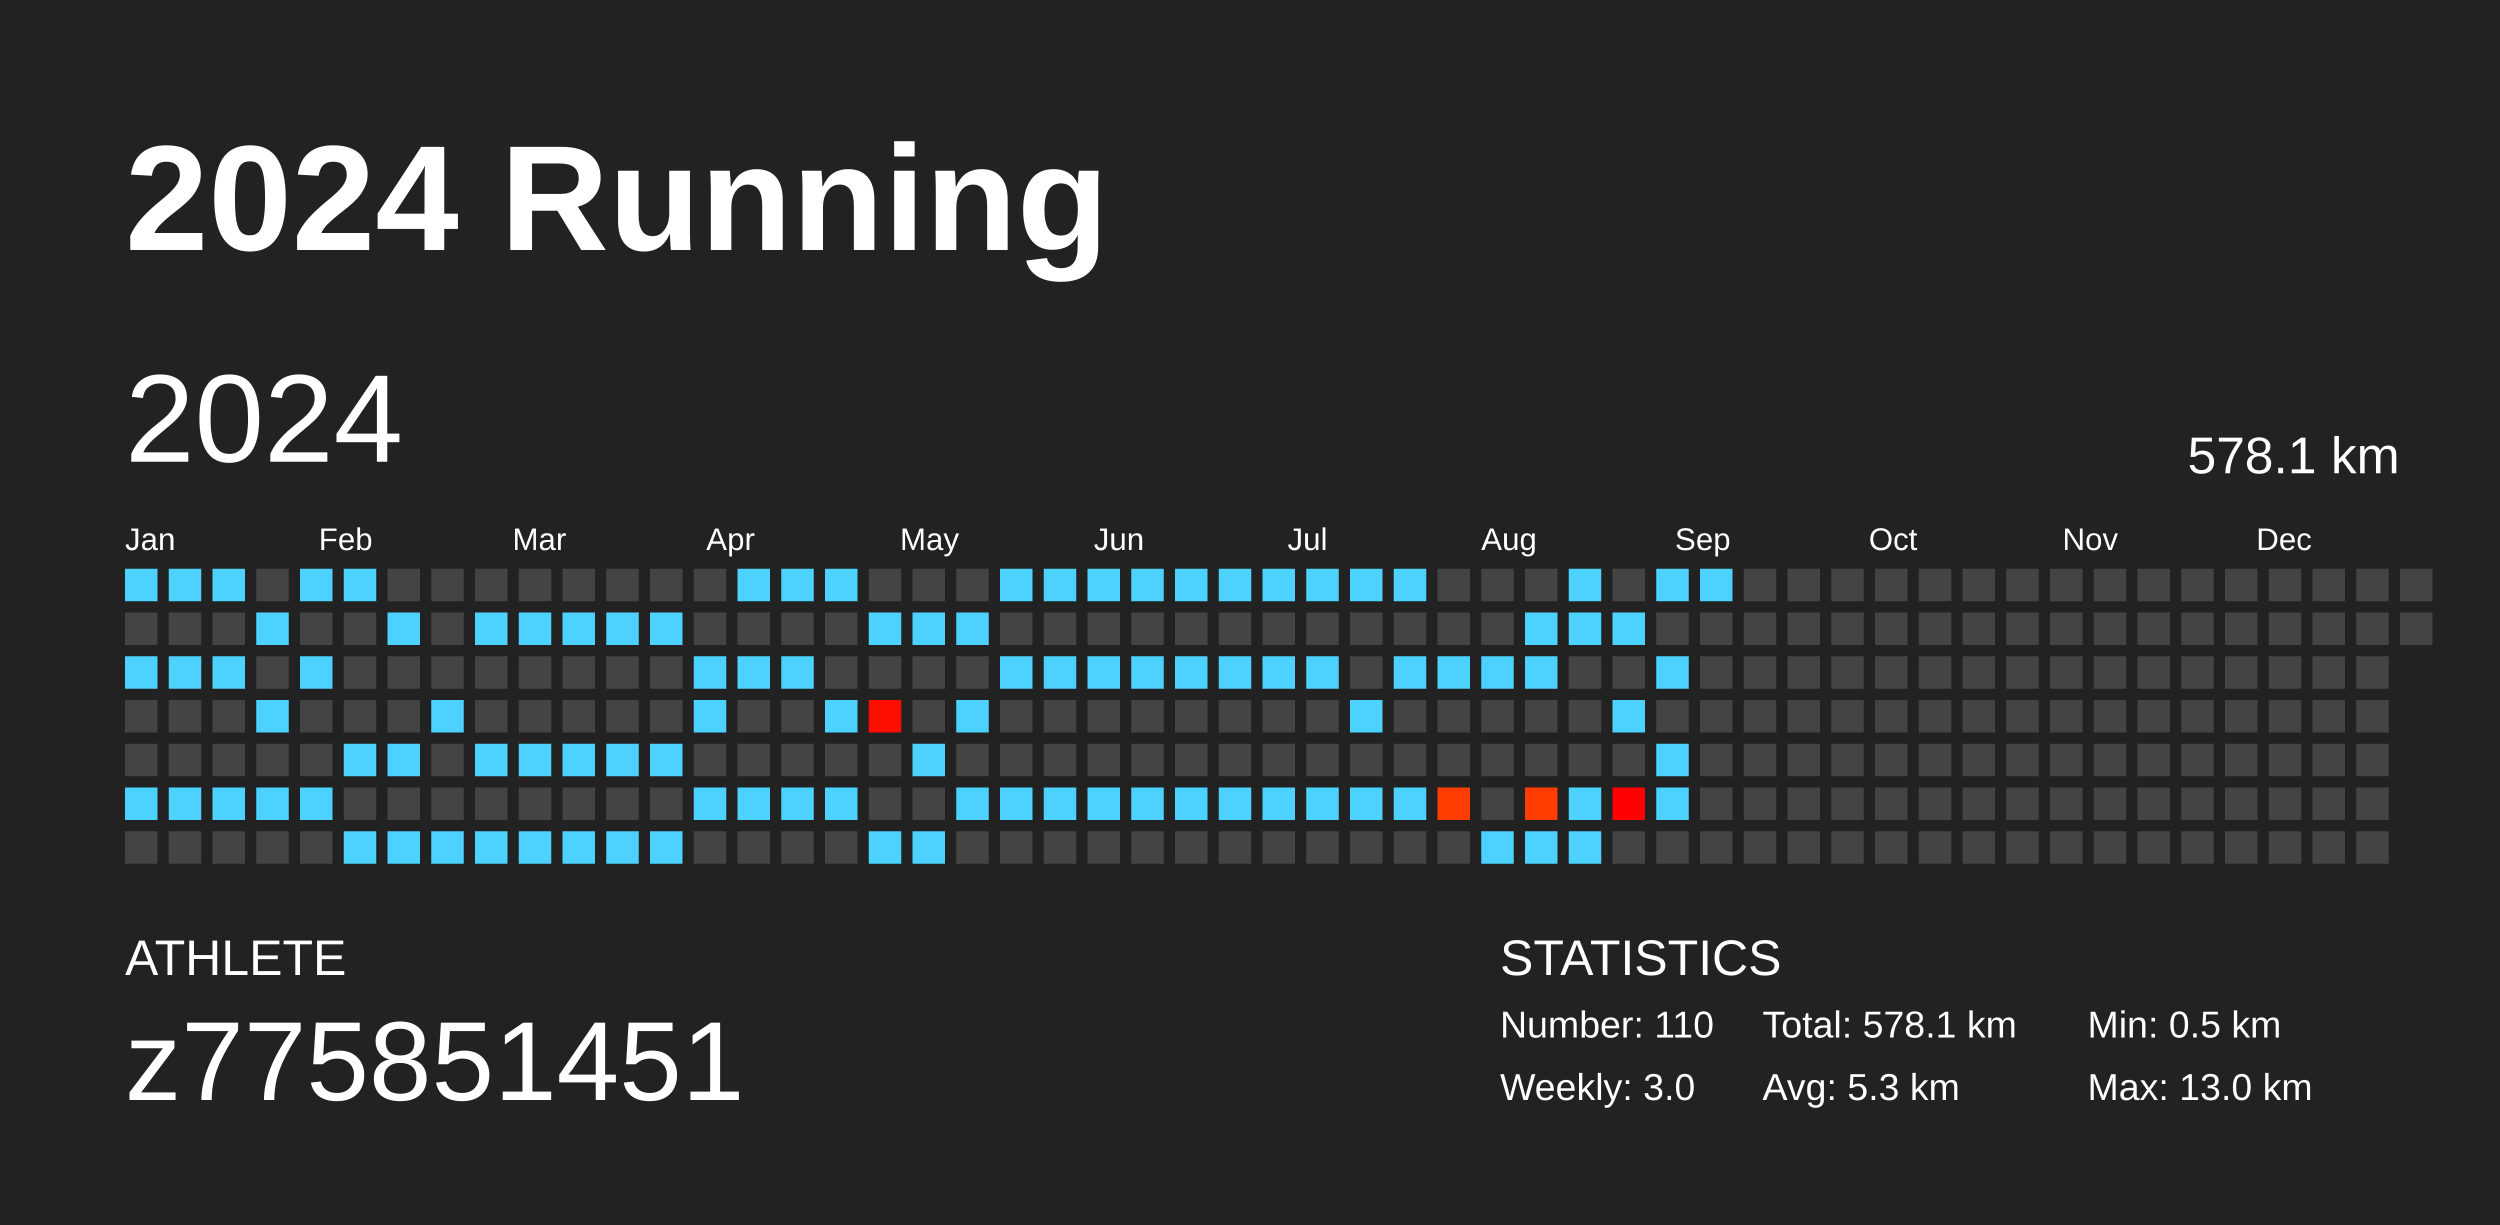
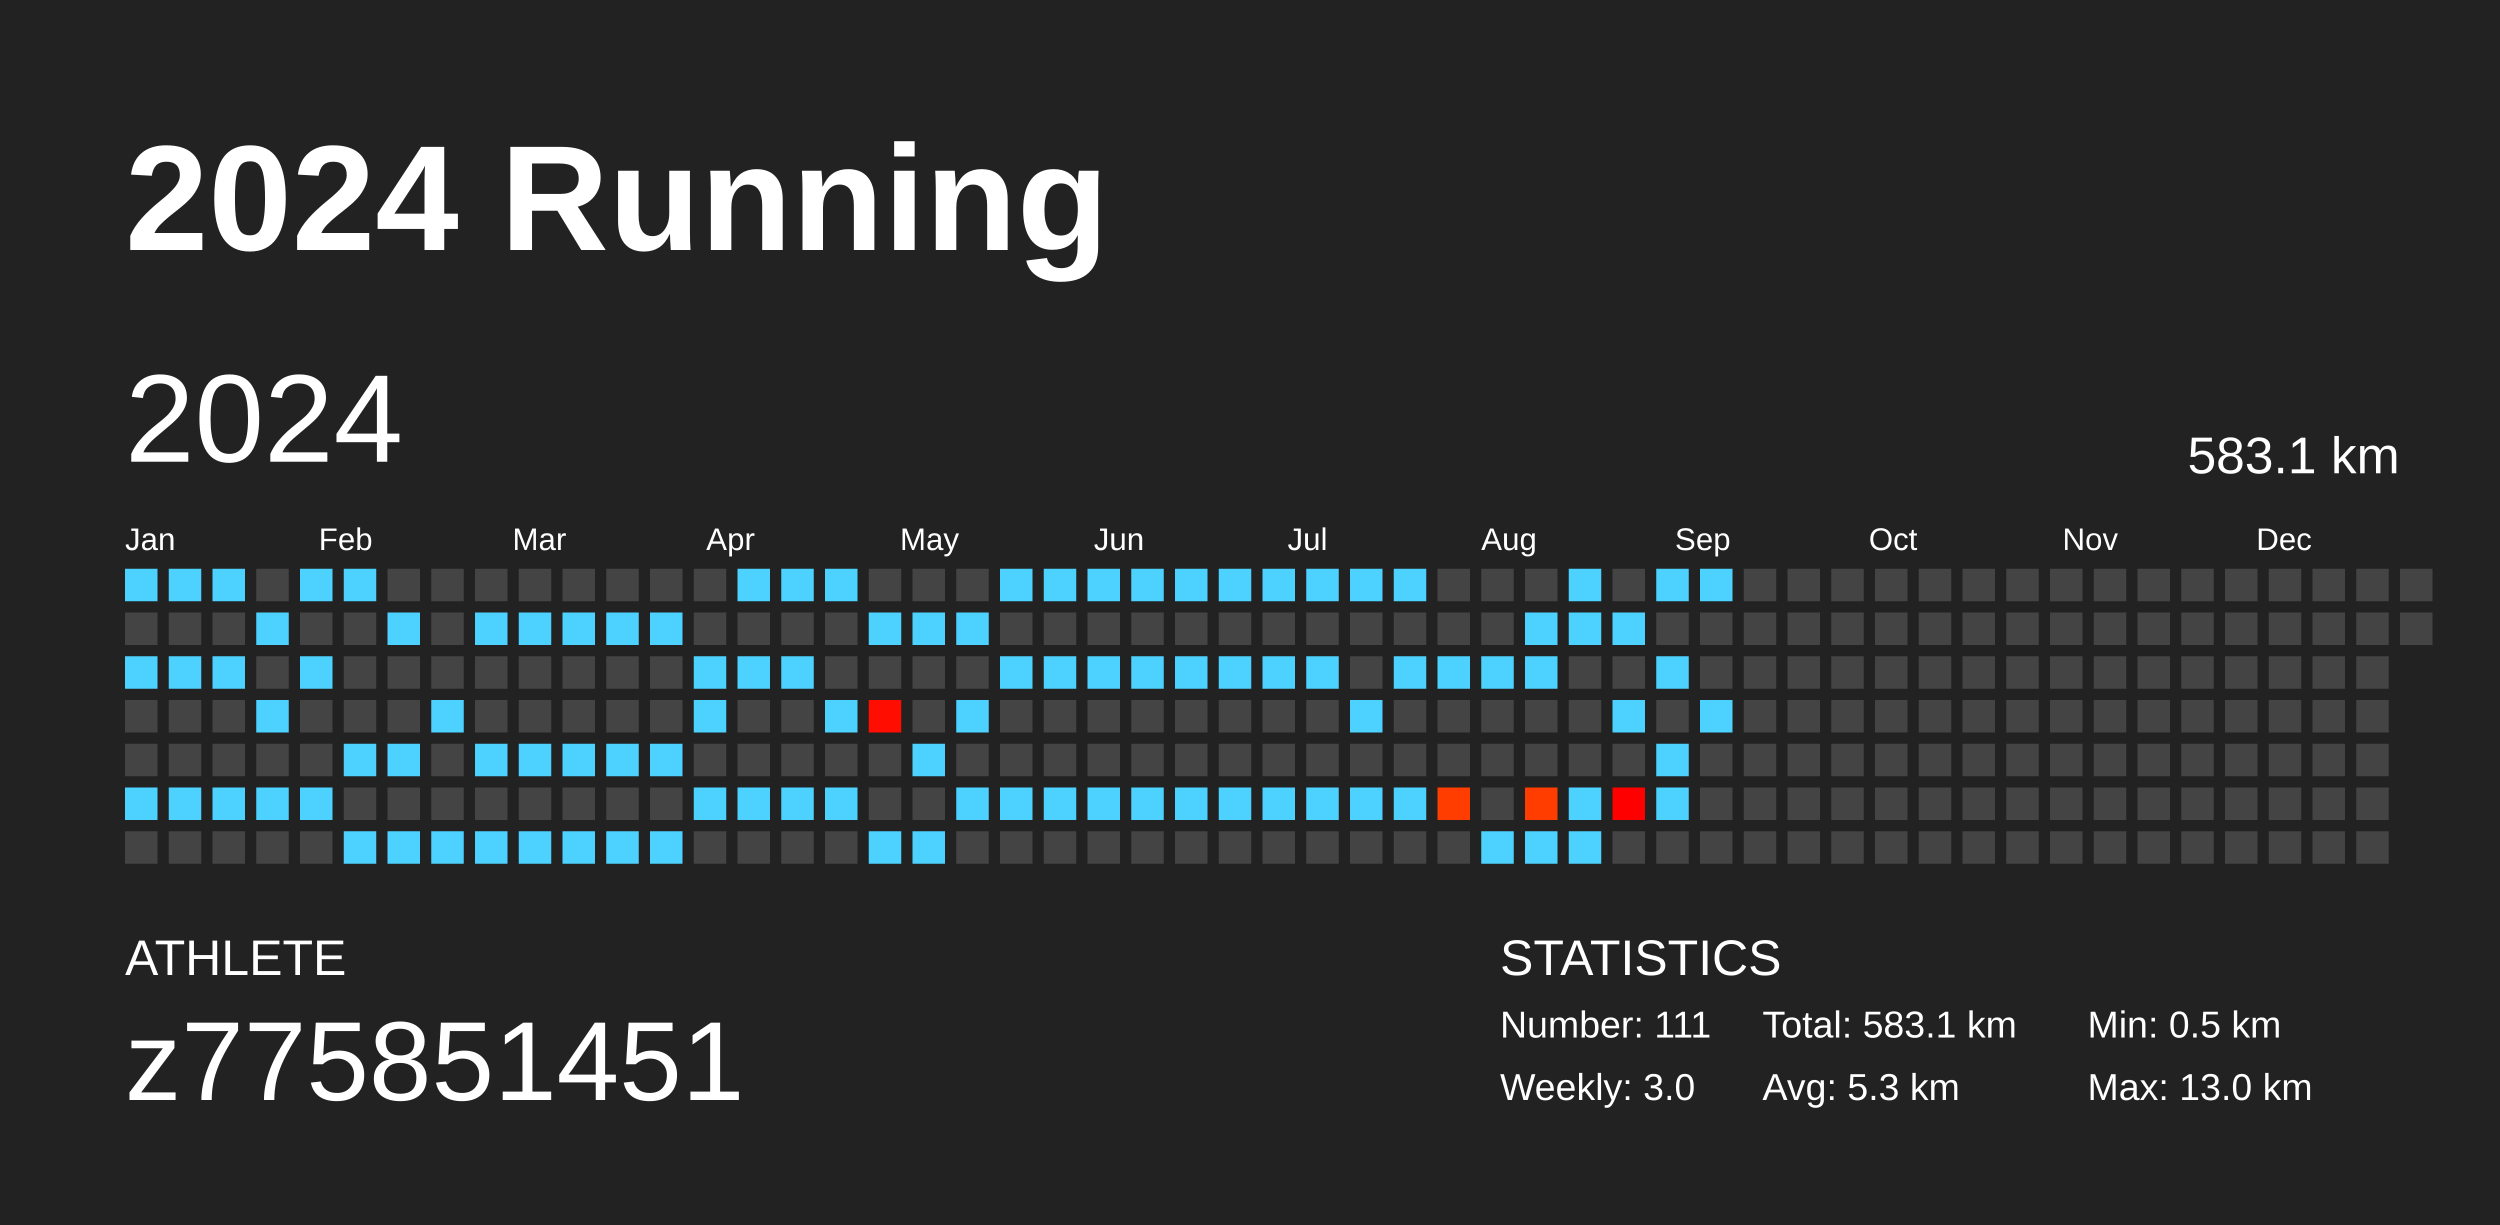
<svg xmlns="http://www.w3.org/2000/svg" baseProfile="full" height="98mm" version="1.1" viewBox="0,0,200,98" width="200mm">
  <defs />
  <rect fill="#222222" height="98" width="200" x="0" y="0" />
  <text fill="#FFFFFF" style="font-size:12px; font-family:Arial; font-weight:bold;" x="10" y="20">2024 Running</text>
  <text fill="#FFFFFF" style="font-size:4px; font-family:Arial" x="10" y="78">ATHLETE</text>
  <text fill="#FFFFFF" style="font-size:9px; font-family:Arial" x="10" y="88">z775851451</text>
  <text fill="#FFFFFF" style="font-size:4px; font-family:Arial" x="120" y="78">STATISTICS</text>
-   <text fill="#FFFFFF" style="font-size:3px; font-family:Arial" x="120" y="83">Number: 110</text>
+   <text fill="#FFFFFF" style="font-size:3px; font-family:Arial" x="120" y="83">Number: 111</text>
  <text fill="#FFFFFF" style="font-size:3px; font-family:Arial" x="120" y="88">Weekly: 3.0</text>
-   <text fill="#FFFFFF" style="font-size:3px; font-family:Arial" x="141" y="83">Total: 578.1 km</text>
+   <text fill="#FFFFFF" style="font-size:3px; font-family:Arial" x="141" y="83">Total: 583.1 km</text>
  <text fill="#FFFFFF" style="font-size:3px; font-family:Arial" x="141" y="88">Avg: 5.3 km</text>
  <text fill="#FFFFFF" style="font-size:3px; font-family:Arial" x="167" y="83">Min: 0.5 km</text>
  <text fill="#FFFFFF" style="font-size:3px; font-family:Arial" x="167" y="88">Max: 13.0 km</text>
  <text dominant-baseline="hanging" fill="#FFFFFF" style="font-size:10.0px; font-family:Arial;" x="10" y="30">2024</text>
-   <text dominant-baseline="hanging" fill="#FFFFFF" style="font-size:4.125px; font-family:Arial;" x="175" y="35">578.1 km</text>
+   <text dominant-baseline="hanging" fill="#FFFFFF" style="font-size:4.125px; font-family:Arial;" x="175" y="35">583.1 km</text>
  <text fill="#FFFFFF" style="font-size:2.5px; font-family:Arial" x="10.0" y="44">Jan</text>
  <text fill="#FFFFFF" style="font-size:2.5px; font-family:Arial" x="25.5" y="44">Feb</text>
  <text fill="#FFFFFF" style="font-size:2.5px; font-family:Arial" x="41.0" y="44">Mar</text>
  <text fill="#FFFFFF" style="font-size:2.5px; font-family:Arial" x="56.5" y="44">Apr</text>
  <text fill="#FFFFFF" style="font-size:2.5px; font-family:Arial" x="72.0" y="44">May</text>
  <text fill="#FFFFFF" style="font-size:2.5px; font-family:Arial" x="87.5" y="44">Jun</text>
  <text fill="#FFFFFF" style="font-size:2.5px; font-family:Arial" x="103.0" y="44">Jul</text>
  <text fill="#FFFFFF" style="font-size:2.5px; font-family:Arial" x="118.5" y="44">Aug</text>
  <text fill="#FFFFFF" style="font-size:2.5px; font-family:Arial" x="134.0" y="44">Sep</text>
  <text fill="#FFFFFF" style="font-size:2.5px; font-family:Arial" x="149.5" y="44">Oct</text>
  <text fill="#FFFFFF" style="font-size:2.5px; font-family:Arial" x="165.0" y="44">Nov</text>
  <text fill="#FFFFFF" style="font-size:2.5px; font-family:Arial" x="180.5" y="44">Dec</text>
  <rect fill="#4dd2ff" height="2.6" width="2.6" x="10.0" y="45.5" />
  <rect fill="#444444" height="2.6" width="2.6" x="10.0" y="49.0" />
  <rect fill="#4dd2ff" height="2.6" width="2.6" x="10.0" y="52.5" />
  <rect fill="#444444" height="2.6" width="2.6" x="10.0" y="56.0" />
  <rect fill="#444444" height="2.6" width="2.6" x="10.0" y="59.5" />
  <rect fill="#4dd2ff" height="2.6" width="2.6" x="10.0" y="63.0" />
  <rect fill="#444444" height="2.6" width="2.6" x="10.0" y="66.5" />
  <rect fill="#4dd2ff" height="2.6" width="2.6" x="13.5" y="45.5" />
  <rect fill="#444444" height="2.6" width="2.6" x="13.5" y="49.0" />
  <rect fill="#4dd2ff" height="2.6" width="2.6" x="13.5" y="52.5" />
  <rect fill="#444444" height="2.6" width="2.6" x="13.5" y="56.0" />
  <rect fill="#444444" height="2.6" width="2.6" x="13.5" y="59.5" />
  <rect fill="#4dd2ff" height="2.6" width="2.6" x="13.5" y="63.0" />
  <rect fill="#444444" height="2.6" width="2.6" x="13.5" y="66.5" />
  <rect fill="#4dd2ff" height="2.6" width="2.6" x="17.0" y="45.5" />
  <rect fill="#444444" height="2.6" width="2.6" x="17.0" y="49.0" />
  <rect fill="#4dd2ff" height="2.6" width="2.6" x="17.0" y="52.5" />
  <rect fill="#444444" height="2.6" width="2.6" x="17.0" y="56.0" />
  <rect fill="#444444" height="2.6" width="2.6" x="17.0" y="59.5" />
  <rect fill="#4dd2ff" height="2.6" width="2.6" x="17.0" y="63.0" />
  <rect fill="#444444" height="2.6" width="2.6" x="17.0" y="66.5" />
  <rect fill="#444444" height="2.6" width="2.6" x="20.5" y="45.5" />
  <rect fill="#4dd2ff" height="2.6" width="2.6" x="20.5" y="49.0" />
  <rect fill="#444444" height="2.6" width="2.6" x="20.5" y="52.5" />
  <rect fill="#4dd2ff" height="2.6" width="2.6" x="20.5" y="56.0" />
  <rect fill="#444444" height="2.6" width="2.6" x="20.5" y="59.5" />
  <rect fill="#4dd2ff" height="2.6" width="2.6" x="20.5" y="63.0" />
  <rect fill="#444444" height="2.6" width="2.6" x="20.5" y="66.5" />
  <rect fill="#4dd2ff" height="2.6" width="2.6" x="24.0" y="45.5" />
  <rect fill="#444444" height="2.6" width="2.6" x="24.0" y="49.0" />
  <rect fill="#4dd2ff" height="2.6" width="2.6" x="24.0" y="52.5" />
  <rect fill="#444444" height="2.6" width="2.6" x="24.0" y="56.0" />
  <rect fill="#444444" height="2.6" width="2.6" x="24.0" y="59.5" />
  <rect fill="#4dd2ff" height="2.6" width="2.6" x="24.0" y="63.0" />
  <rect fill="#444444" height="2.6" width="2.6" x="24.0" y="66.5" />
  <rect fill="#4dd2ff" height="2.6" width="2.6" x="27.5" y="45.5" />
  <rect fill="#444444" height="2.6" width="2.6" x="27.5" y="49.0" />
  <rect fill="#444444" height="2.6" width="2.6" x="27.5" y="52.5" />
  <rect fill="#444444" height="2.6" width="2.6" x="27.5" y="56.0" />
  <rect fill="#4dd2ff" height="2.6" width="2.6" x="27.5" y="59.5" />
  <rect fill="#444444" height="2.6" width="2.6" x="27.5" y="63.0" />
  <rect fill="#4dd2ff" height="2.6" width="2.6" x="27.5" y="66.5" />
  <rect fill="#444444" height="2.6" width="2.6" x="31.0" y="45.5" />
  <rect fill="#4dd2ff" height="2.6" width="2.6" x="31.0" y="49.0" />
  <rect fill="#444444" height="2.6" width="2.6" x="31.0" y="52.5" />
  <rect fill="#444444" height="2.6" width="2.6" x="31.0" y="56.0" />
  <rect fill="#4dd2ff" height="2.6" width="2.6" x="31.0" y="59.5" />
  <rect fill="#444444" height="2.6" width="2.6" x="31.0" y="63.0" />
  <rect fill="#4dd2ff" height="2.6" width="2.6" x="31.0" y="66.5" />
  <rect fill="#444444" height="2.6" width="2.6" x="34.5" y="45.5" />
  <rect fill="#444444" height="2.6" width="2.6" x="34.5" y="49.0" />
  <rect fill="#444444" height="2.6" width="2.6" x="34.5" y="52.5" />
  <rect fill="#4dd2ff" height="2.6" width="2.6" x="34.5" y="56.0" />
  <rect fill="#444444" height="2.6" width="2.6" x="34.5" y="59.5" />
  <rect fill="#444444" height="2.6" width="2.6" x="34.5" y="63.0" />
  <rect fill="#4dd2ff" height="2.6" width="2.6" x="34.5" y="66.5" />
  <rect fill="#444444" height="2.6" width="2.6" x="38.0" y="45.5" />
  <rect fill="#4dd2ff" height="2.6" width="2.6" x="38.0" y="49.0" />
  <rect fill="#444444" height="2.6" width="2.6" x="38.0" y="52.5" />
  <rect fill="#444444" height="2.6" width="2.6" x="38.0" y="56.0" />
  <rect fill="#4dd2ff" height="2.6" width="2.6" x="38.0" y="59.5" />
  <rect fill="#444444" height="2.6" width="2.6" x="38.0" y="63.0" />
  <rect fill="#4dd2ff" height="2.6" width="2.6" x="38.0" y="66.5" />
  <rect fill="#444444" height="2.6" width="2.6" x="41.5" y="45.5" />
  <rect fill="#4dd2ff" height="2.6" width="2.6" x="41.5" y="49.0" />
  <rect fill="#444444" height="2.6" width="2.6" x="41.5" y="52.5" />
  <rect fill="#444444" height="2.6" width="2.6" x="41.5" y="56.0" />
  <rect fill="#4dd2ff" height="2.6" width="2.6" x="41.5" y="59.5" />
  <rect fill="#444444" height="2.6" width="2.6" x="41.5" y="63.0" />
  <rect fill="#4dd2ff" height="2.6" width="2.6" x="41.5" y="66.5" />
  <rect fill="#444444" height="2.6" width="2.6" x="45.0" y="45.5" />
  <rect fill="#4dd2ff" height="2.6" width="2.6" x="45.0" y="49.0" />
  <rect fill="#444444" height="2.6" width="2.6" x="45.0" y="52.5" />
  <rect fill="#444444" height="2.6" width="2.6" x="45.0" y="56.0" />
  <rect fill="#4dd2ff" height="2.6" width="2.6" x="45.0" y="59.5" />
  <rect fill="#444444" height="2.6" width="2.6" x="45.0" y="63.0" />
  <rect fill="#4dd2ff" height="2.6" width="2.6" x="45.0" y="66.5" />
  <rect fill="#444444" height="2.6" width="2.6" x="48.5" y="45.5" />
  <rect fill="#4dd2ff" height="2.6" width="2.6" x="48.5" y="49.0" />
  <rect fill="#444444" height="2.6" width="2.6" x="48.5" y="52.5" />
  <rect fill="#444444" height="2.6" width="2.6" x="48.5" y="56.0" />
  <rect fill="#4dd2ff" height="2.6" width="2.6" x="48.5" y="59.5" />
  <rect fill="#444444" height="2.6" width="2.6" x="48.5" y="63.0" />
  <rect fill="#4dd2ff" height="2.6" width="2.6" x="48.5" y="66.5" />
  <rect fill="#444444" height="2.6" width="2.6" x="52.0" y="45.5" />
  <rect fill="#4dd2ff" height="2.6" width="2.6" x="52.0" y="49.0" />
  <rect fill="#444444" height="2.6" width="2.6" x="52.0" y="52.5" />
  <rect fill="#444444" height="2.6" width="2.6" x="52.0" y="56.0" />
  <rect fill="#4dd2ff" height="2.6" width="2.6" x="52.0" y="59.5" />
  <rect fill="#444444" height="2.6" width="2.6" x="52.0" y="63.0" />
  <rect fill="#4dd2ff" height="2.6" width="2.6" x="52.0" y="66.5" />
  <rect fill="#444444" height="2.6" width="2.6" x="55.5" y="45.5" />
  <rect fill="#444444" height="2.6" width="2.6" x="55.5" y="49.0" />
  <rect fill="#4dd2ff" height="2.6" width="2.6" x="55.5" y="52.5" />
  <rect fill="#4dd2ff" height="2.6" width="2.6" x="55.5" y="56.0" />
  <rect fill="#444444" height="2.6" width="2.6" x="55.5" y="59.5" />
  <rect fill="#4dd2ff" height="2.6" width="2.6" x="55.5" y="63.0" />
  <rect fill="#444444" height="2.6" width="2.6" x="55.5" y="66.5" />
  <rect fill="#4dd2ff" height="2.6" width="2.6" x="59.0" y="45.5" />
  <rect fill="#444444" height="2.6" width="2.6" x="59.0" y="49.0" />
  <rect fill="#4dd2ff" height="2.6" width="2.6" x="59.0" y="52.5" />
  <rect fill="#444444" height="2.6" width="2.6" x="59.0" y="56.0" />
  <rect fill="#444444" height="2.6" width="2.6" x="59.0" y="59.5" />
  <rect fill="#4dd2ff" height="2.6" width="2.6" x="59.0" y="63.0" />
  <rect fill="#444444" height="2.6" width="2.6" x="59.0" y="66.5" />
  <rect fill="#4dd2ff" height="2.6" width="2.6" x="62.5" y="45.5" />
  <rect fill="#444444" height="2.6" width="2.6" x="62.5" y="49.0" />
  <rect fill="#4dd2ff" height="2.6" width="2.6" x="62.5" y="52.5" />
  <rect fill="#444444" height="2.6" width="2.6" x="62.5" y="56.0" />
  <rect fill="#444444" height="2.6" width="2.6" x="62.5" y="59.5" />
  <rect fill="#4dd2ff" height="2.6" width="2.6" x="62.5" y="63.0" />
  <rect fill="#444444" height="2.6" width="2.6" x="62.5" y="66.5" />
  <rect fill="#4dd2ff" height="2.6" width="2.6" x="66.0" y="45.5" />
  <rect fill="#444444" height="2.6" width="2.6" x="66.0" y="49.0" />
  <rect fill="#444444" height="2.6" width="2.6" x="66.0" y="52.5" />
  <rect fill="#4dd2ff" height="2.6" width="2.6" x="66.0" y="56.0" />
  <rect fill="#444444" height="2.6" width="2.6" x="66.0" y="59.5" />
  <rect fill="#4dd2ff" height="2.6" width="2.6" x="66.0" y="63.0" />
  <rect fill="#444444" height="2.6" width="2.6" x="66.0" y="66.5" />
  <rect fill="#444444" height="2.6" width="2.6" x="69.5" y="45.5" />
  <rect fill="#4dd2ff" height="2.6" width="2.6" x="69.5" y="49.0" />
  <rect fill="#444444" height="2.6" width="2.6" x="69.5" y="52.5" />
  <rect fill="#ff0d00" height="2.6" width="2.6" x="69.5" y="56.0" />
  <rect fill="#444444" height="2.6" width="2.6" x="69.5" y="59.5" />
  <rect fill="#444444" height="2.6" width="2.6" x="69.5" y="63.0" />
  <rect fill="#4dd2ff" height="2.6" width="2.6" x="69.5" y="66.5" />
  <rect fill="#444444" height="2.6" width="2.6" x="73.0" y="45.5" />
  <rect fill="#4dd2ff" height="2.6" width="2.6" x="73.0" y="49.0" />
  <rect fill="#444444" height="2.6" width="2.6" x="73.0" y="52.5" />
  <rect fill="#444444" height="2.6" width="2.6" x="73.0" y="56.0" />
  <rect fill="#4dd2ff" height="2.6" width="2.6" x="73.0" y="59.5" />
  <rect fill="#444444" height="2.6" width="2.6" x="73.0" y="63.0" />
  <rect fill="#4dd2ff" height="2.6" width="2.6" x="73.0" y="66.5" />
  <rect fill="#444444" height="2.6" width="2.6" x="76.5" y="45.5" />
  <rect fill="#4dd2ff" height="2.6" width="2.6" x="76.5" y="49.0" />
  <rect fill="#444444" height="2.6" width="2.6" x="76.5" y="52.5" />
  <rect fill="#4dd2ff" height="2.6" width="2.6" x="76.5" y="56.0" />
  <rect fill="#444444" height="2.6" width="2.6" x="76.5" y="59.5" />
  <rect fill="#4dd2ff" height="2.6" width="2.6" x="76.5" y="63.0" />
  <rect fill="#444444" height="2.6" width="2.6" x="76.5" y="66.5" />
  <rect fill="#4dd2ff" height="2.6" width="2.6" x="80.0" y="45.5" />
  <rect fill="#444444" height="2.6" width="2.6" x="80.0" y="49.0" />
  <rect fill="#4dd2ff" height="2.6" width="2.6" x="80.0" y="52.5" />
  <rect fill="#444444" height="2.6" width="2.6" x="80.0" y="56.0" />
  <rect fill="#444444" height="2.6" width="2.6" x="80.0" y="59.5" />
  <rect fill="#4dd2ff" height="2.6" width="2.6" x="80.0" y="63.0" />
  <rect fill="#444444" height="2.6" width="2.6" x="80.0" y="66.5" />
  <rect fill="#4dd2ff" height="2.6" width="2.6" x="83.5" y="45.5" />
  <rect fill="#444444" height="2.6" width="2.6" x="83.5" y="49.0" />
  <rect fill="#4dd2ff" height="2.6" width="2.6" x="83.5" y="52.5" />
  <rect fill="#444444" height="2.6" width="2.6" x="83.5" y="56.0" />
  <rect fill="#444444" height="2.6" width="2.6" x="83.5" y="59.5" />
  <rect fill="#4dd2ff" height="2.6" width="2.6" x="83.5" y="63.0" />
  <rect fill="#444444" height="2.6" width="2.6" x="83.5" y="66.5" />
  <rect fill="#4dd2ff" height="2.6" width="2.6" x="87.0" y="45.5" />
  <rect fill="#444444" height="2.6" width="2.6" x="87.0" y="49.0" />
  <rect fill="#4dd2ff" height="2.6" width="2.6" x="87.0" y="52.5" />
  <rect fill="#444444" height="2.6" width="2.6" x="87.0" y="56.0" />
  <rect fill="#444444" height="2.6" width="2.6" x="87.0" y="59.5" />
  <rect fill="#4dd2ff" height="2.6" width="2.6" x="87.0" y="63.0" />
  <rect fill="#444444" height="2.6" width="2.6" x="87.0" y="66.5" />
  <rect fill="#4dd2ff" height="2.6" width="2.6" x="90.5" y="45.5" />
  <rect fill="#444444" height="2.6" width="2.6" x="90.5" y="49.0" />
  <rect fill="#4dd2ff" height="2.6" width="2.6" x="90.5" y="52.5" />
  <rect fill="#444444" height="2.6" width="2.6" x="90.5" y="56.0" />
  <rect fill="#444444" height="2.6" width="2.6" x="90.5" y="59.5" />
  <rect fill="#4dd2ff" height="2.6" width="2.6" x="90.5" y="63.0" />
  <rect fill="#444444" height="2.6" width="2.6" x="90.5" y="66.5" />
  <rect fill="#4dd2ff" height="2.6" width="2.6" x="94.0" y="45.5" />
  <rect fill="#444444" height="2.6" width="2.6" x="94.0" y="49.0" />
  <rect fill="#4dd2ff" height="2.6" width="2.6" x="94.0" y="52.5" />
  <rect fill="#444444" height="2.6" width="2.6" x="94.0" y="56.0" />
  <rect fill="#444444" height="2.6" width="2.6" x="94.0" y="59.5" />
  <rect fill="#4dd2ff" height="2.6" width="2.6" x="94.0" y="63.0" />
  <rect fill="#444444" height="2.6" width="2.6" x="94.0" y="66.5" />
  <rect fill="#4dd2ff" height="2.6" width="2.6" x="97.5" y="45.5" />
  <rect fill="#444444" height="2.6" width="2.6" x="97.5" y="49.0" />
  <rect fill="#4dd2ff" height="2.6" width="2.6" x="97.5" y="52.5" />
  <rect fill="#444444" height="2.6" width="2.6" x="97.5" y="56.0" />
  <rect fill="#444444" height="2.6" width="2.6" x="97.5" y="59.5" />
  <rect fill="#4dd2ff" height="2.6" width="2.6" x="97.5" y="63.0" />
  <rect fill="#444444" height="2.6" width="2.6" x="97.5" y="66.5" />
  <rect fill="#4dd2ff" height="2.6" width="2.6" x="101.0" y="45.5" />
  <rect fill="#444444" height="2.6" width="2.6" x="101.0" y="49.0" />
  <rect fill="#4dd2ff" height="2.6" width="2.6" x="101.0" y="52.5" />
  <rect fill="#444444" height="2.6" width="2.6" x="101.0" y="56.0" />
  <rect fill="#444444" height="2.6" width="2.6" x="101.0" y="59.5" />
  <rect fill="#4dd2ff" height="2.6" width="2.6" x="101.0" y="63.0" />
  <rect fill="#444444" height="2.6" width="2.6" x="101.0" y="66.5" />
  <rect fill="#4dd2ff" height="2.6" width="2.6" x="104.5" y="45.5" />
  <rect fill="#444444" height="2.6" width="2.6" x="104.5" y="49.0" />
  <rect fill="#4dd2ff" height="2.6" width="2.6" x="104.5" y="52.5" />
  <rect fill="#444444" height="2.6" width="2.6" x="104.5" y="56.0" />
  <rect fill="#444444" height="2.6" width="2.6" x="104.5" y="59.5" />
  <rect fill="#4dd2ff" height="2.6" width="2.6" x="104.5" y="63.0" />
  <rect fill="#444444" height="2.6" width="2.6" x="104.5" y="66.5" />
  <rect fill="#4dd2ff" height="2.6" width="2.6" x="108.0" y="45.5" />
  <rect fill="#444444" height="2.6" width="2.6" x="108.0" y="49.0" />
  <rect fill="#444444" height="2.6" width="2.6" x="108.0" y="52.5" />
  <rect fill="#4dd2ff" height="2.6" width="2.6" x="108.0" y="56.0" />
  <rect fill="#444444" height="2.6" width="2.6" x="108.0" y="59.5" />
  <rect fill="#4dd2ff" height="2.6" width="2.6" x="108.0" y="63.0" />
  <rect fill="#444444" height="2.6" width="2.6" x="108.0" y="66.5" />
  <rect fill="#4dd2ff" height="2.6" width="2.6" x="111.5" y="45.5" />
  <rect fill="#444444" height="2.6" width="2.6" x="111.5" y="49.0" />
  <rect fill="#4dd2ff" height="2.6" width="2.6" x="111.5" y="52.5" />
  <rect fill="#444444" height="2.6" width="2.6" x="111.5" y="56.0" />
  <rect fill="#444444" height="2.6" width="2.6" x="111.5" y="59.5" />
  <rect fill="#4dd2ff" height="2.6" width="2.6" x="111.5" y="63.0" />
  <rect fill="#444444" height="2.6" width="2.6" x="111.5" y="66.5" />
  <rect fill="#444444" height="2.6" width="2.6" x="115.0" y="45.5" />
  <rect fill="#444444" height="2.6" width="2.6" x="115.0" y="49.0" />
  <rect fill="#4dd2ff" height="2.6" width="2.6" x="115.0" y="52.5" />
  <rect fill="#444444" height="2.6" width="2.6" x="115.0" y="56.0" />
  <rect fill="#444444" height="2.6" width="2.6" x="115.0" y="59.5" />
  <rect fill="#ff3d00" height="2.6" width="2.6" x="115.0" y="63.0" />
  <rect fill="#444444" height="2.6" width="2.6" x="115.0" y="66.5" />
  <rect fill="#444444" height="2.6" width="2.6" x="118.5" y="45.5" />
  <rect fill="#444444" height="2.6" width="2.6" x="118.5" y="49.0" />
  <rect fill="#4dd2ff" height="2.6" width="2.6" x="118.5" y="52.5" />
  <rect fill="#444444" height="2.6" width="2.6" x="118.5" y="56.0" />
  <rect fill="#444444" height="2.6" width="2.6" x="118.5" y="59.5" />
  <rect fill="#444444" height="2.6" width="2.6" x="118.5" y="63.0" />
  <rect fill="#4dd2ff" height="2.6" width="2.6" x="118.5" y="66.5" />
  <rect fill="#444444" height="2.6" width="2.6" x="122.0" y="45.5" />
  <rect fill="#4dd2ff" height="2.6" width="2.6" x="122.0" y="49.0" />
  <rect fill="#4dd2ff" height="2.6" width="2.6" x="122.0" y="52.5" />
  <rect fill="#444444" height="2.6" width="2.6" x="122.0" y="56.0" />
  <rect fill="#444444" height="2.6" width="2.6" x="122.0" y="59.5" />
  <rect fill="#ff3d00" height="2.6" width="2.6" x="122.0" y="63.0" />
  <rect fill="#4dd2ff" height="2.6" width="2.6" x="122.0" y="66.5" />
  <rect fill="#4dd2ff" height="2.6" width="2.6" x="125.5" y="45.5" />
  <rect fill="#4dd2ff" height="2.6" width="2.6" x="125.5" y="49.0" />
  <rect fill="#444444" height="2.6" width="2.6" x="125.5" y="52.5" />
  <rect fill="#444444" height="2.6" width="2.6" x="125.5" y="56.0" />
  <rect fill="#444444" height="2.6" width="2.6" x="125.5" y="59.5" />
  <rect fill="#4dd2ff" height="2.6" width="2.6" x="125.5" y="63.0" />
  <rect fill="#4dd2ff" height="2.6" width="2.6" x="125.5" y="66.5" />
  <rect fill="#444444" height="2.6" width="2.6" x="129.0" y="45.5" />
  <rect fill="#4dd2ff" height="2.6" width="2.6" x="129.0" y="49.0" />
  <rect fill="#444444" height="2.6" width="2.6" x="129.0" y="52.5" />
  <rect fill="#4dd2ff" height="2.6" width="2.6" x="129.0" y="56.0" />
  <rect fill="#444444" height="2.6" width="2.6" x="129.0" y="59.5" />
  <rect fill="#ff0000" height="2.6" width="2.6" x="129.0" y="63.0" />
  <rect fill="#444444" height="2.6" width="2.6" x="129.0" y="66.5" />
  <rect fill="#4dd2ff" height="2.6" width="2.6" x="132.5" y="45.5" />
  <rect fill="#444444" height="2.6" width="2.6" x="132.5" y="49.0" />
  <rect fill="#4dd2ff" height="2.6" width="2.6" x="132.5" y="52.5" />
  <rect fill="#444444" height="2.6" width="2.6" x="132.5" y="56.0" />
  <rect fill="#4dd2ff" height="2.6" width="2.6" x="132.5" y="59.5" />
  <rect fill="#4dd2ff" height="2.6" width="2.6" x="132.5" y="63.0" />
  <rect fill="#444444" height="2.6" width="2.6" x="132.5" y="66.5" />
  <rect fill="#4dd2ff" height="2.6" width="2.6" x="136.0" y="45.5" />
  <rect fill="#444444" height="2.6" width="2.6" x="136.0" y="49.0" />
  <rect fill="#444444" height="2.6" width="2.6" x="136.0" y="52.5" />
-   <rect fill="#444444" height="2.6" width="2.6" x="136.0" y="56.0" />
+   <rect fill="#4dd2ff" height="2.6" width="2.6" x="136.0" y="56.0" />
  <rect fill="#444444" height="2.6" width="2.6" x="136.0" y="59.5" />
  <rect fill="#444444" height="2.6" width="2.6" x="136.0" y="63.0" />
  <rect fill="#444444" height="2.6" width="2.6" x="136.0" y="66.5" />
  <rect fill="#444444" height="2.6" width="2.6" x="139.5" y="45.5" />
  <rect fill="#444444" height="2.6" width="2.6" x="139.5" y="49.0" />
  <rect fill="#444444" height="2.6" width="2.6" x="139.5" y="52.5" />
  <rect fill="#444444" height="2.6" width="2.6" x="139.5" y="56.0" />
  <rect fill="#444444" height="2.6" width="2.6" x="139.5" y="59.5" />
  <rect fill="#444444" height="2.6" width="2.6" x="139.5" y="63.0" />
  <rect fill="#444444" height="2.6" width="2.6" x="139.5" y="66.5" />
  <rect fill="#444444" height="2.6" width="2.6" x="143.0" y="45.5" />
  <rect fill="#444444" height="2.6" width="2.6" x="143.0" y="49.0" />
  <rect fill="#444444" height="2.6" width="2.6" x="143.0" y="52.5" />
  <rect fill="#444444" height="2.6" width="2.6" x="143.0" y="56.0" />
  <rect fill="#444444" height="2.6" width="2.6" x="143.0" y="59.5" />
  <rect fill="#444444" height="2.6" width="2.6" x="143.0" y="63.0" />
  <rect fill="#444444" height="2.6" width="2.6" x="143.0" y="66.5" />
  <rect fill="#444444" height="2.6" width="2.6" x="146.5" y="45.5" />
  <rect fill="#444444" height="2.6" width="2.6" x="146.5" y="49.0" />
  <rect fill="#444444" height="2.6" width="2.6" x="146.5" y="52.5" />
  <rect fill="#444444" height="2.6" width="2.6" x="146.5" y="56.0" />
  <rect fill="#444444" height="2.6" width="2.6" x="146.5" y="59.5" />
  <rect fill="#444444" height="2.6" width="2.6" x="146.5" y="63.0" />
  <rect fill="#444444" height="2.6" width="2.6" x="146.5" y="66.5" />
  <rect fill="#444444" height="2.6" width="2.6" x="150.0" y="45.5" />
  <rect fill="#444444" height="2.6" width="2.6" x="150.0" y="49.0" />
  <rect fill="#444444" height="2.6" width="2.6" x="150.0" y="52.5" />
  <rect fill="#444444" height="2.6" width="2.6" x="150.0" y="56.0" />
  <rect fill="#444444" height="2.6" width="2.6" x="150.0" y="59.5" />
  <rect fill="#444444" height="2.6" width="2.6" x="150.0" y="63.0" />
  <rect fill="#444444" height="2.6" width="2.6" x="150.0" y="66.5" />
  <rect fill="#444444" height="2.6" width="2.6" x="153.5" y="45.5" />
  <rect fill="#444444" height="2.6" width="2.6" x="153.5" y="49.0" />
  <rect fill="#444444" height="2.6" width="2.6" x="153.5" y="52.5" />
  <rect fill="#444444" height="2.6" width="2.6" x="153.5" y="56.0" />
  <rect fill="#444444" height="2.6" width="2.6" x="153.5" y="59.5" />
  <rect fill="#444444" height="2.6" width="2.6" x="153.5" y="63.0" />
  <rect fill="#444444" height="2.6" width="2.6" x="153.5" y="66.5" />
  <rect fill="#444444" height="2.6" width="2.6" x="157.0" y="45.5" />
  <rect fill="#444444" height="2.6" width="2.6" x="157.0" y="49.0" />
  <rect fill="#444444" height="2.6" width="2.6" x="157.0" y="52.5" />
  <rect fill="#444444" height="2.6" width="2.6" x="157.0" y="56.0" />
  <rect fill="#444444" height="2.6" width="2.6" x="157.0" y="59.5" />
  <rect fill="#444444" height="2.6" width="2.6" x="157.0" y="63.0" />
  <rect fill="#444444" height="2.6" width="2.6" x="157.0" y="66.5" />
  <rect fill="#444444" height="2.6" width="2.6" x="160.5" y="45.5" />
  <rect fill="#444444" height="2.6" width="2.6" x="160.5" y="49.0" />
  <rect fill="#444444" height="2.6" width="2.6" x="160.5" y="52.5" />
  <rect fill="#444444" height="2.6" width="2.6" x="160.5" y="56.0" />
  <rect fill="#444444" height="2.6" width="2.6" x="160.5" y="59.5" />
  <rect fill="#444444" height="2.6" width="2.6" x="160.5" y="63.0" />
  <rect fill="#444444" height="2.6" width="2.6" x="160.5" y="66.5" />
  <rect fill="#444444" height="2.6" width="2.6" x="164.0" y="45.5" />
  <rect fill="#444444" height="2.6" width="2.6" x="164.0" y="49.0" />
  <rect fill="#444444" height="2.6" width="2.6" x="164.0" y="52.5" />
  <rect fill="#444444" height="2.6" width="2.6" x="164.0" y="56.0" />
  <rect fill="#444444" height="2.6" width="2.6" x="164.0" y="59.5" />
  <rect fill="#444444" height="2.6" width="2.6" x="164.0" y="63.0" />
  <rect fill="#444444" height="2.6" width="2.6" x="164.0" y="66.5" />
  <rect fill="#444444" height="2.6" width="2.6" x="167.5" y="45.5" />
  <rect fill="#444444" height="2.6" width="2.6" x="167.5" y="49.0" />
  <rect fill="#444444" height="2.6" width="2.6" x="167.5" y="52.5" />
  <rect fill="#444444" height="2.6" width="2.6" x="167.5" y="56.0" />
  <rect fill="#444444" height="2.6" width="2.6" x="167.5" y="59.5" />
  <rect fill="#444444" height="2.6" width="2.6" x="167.5" y="63.0" />
  <rect fill="#444444" height="2.6" width="2.6" x="167.5" y="66.5" />
  <rect fill="#444444" height="2.6" width="2.6" x="171.0" y="45.5" />
  <rect fill="#444444" height="2.6" width="2.6" x="171.0" y="49.0" />
  <rect fill="#444444" height="2.6" width="2.6" x="171.0" y="52.5" />
  <rect fill="#444444" height="2.6" width="2.6" x="171.0" y="56.0" />
  <rect fill="#444444" height="2.6" width="2.6" x="171.0" y="59.5" />
  <rect fill="#444444" height="2.6" width="2.6" x="171.0" y="63.0" />
  <rect fill="#444444" height="2.6" width="2.6" x="171.0" y="66.5" />
  <rect fill="#444444" height="2.6" width="2.6" x="174.5" y="45.5" />
  <rect fill="#444444" height="2.6" width="2.6" x="174.5" y="49.0" />
  <rect fill="#444444" height="2.6" width="2.6" x="174.5" y="52.5" />
  <rect fill="#444444" height="2.6" width="2.6" x="174.5" y="56.0" />
  <rect fill="#444444" height="2.6" width="2.6" x="174.5" y="59.5" />
  <rect fill="#444444" height="2.6" width="2.6" x="174.5" y="63.0" />
  <rect fill="#444444" height="2.6" width="2.6" x="174.5" y="66.5" />
  <rect fill="#444444" height="2.6" width="2.6" x="178.0" y="45.5" />
  <rect fill="#444444" height="2.6" width="2.6" x="178.0" y="49.0" />
  <rect fill="#444444" height="2.6" width="2.6" x="178.0" y="52.5" />
  <rect fill="#444444" height="2.6" width="2.6" x="178.0" y="56.0" />
  <rect fill="#444444" height="2.6" width="2.6" x="178.0" y="59.5" />
  <rect fill="#444444" height="2.6" width="2.6" x="178.0" y="63.0" />
  <rect fill="#444444" height="2.6" width="2.6" x="178.0" y="66.5" />
  <rect fill="#444444" height="2.6" width="2.6" x="181.5" y="45.5" />
  <rect fill="#444444" height="2.6" width="2.6" x="181.5" y="49.0" />
  <rect fill="#444444" height="2.6" width="2.6" x="181.5" y="52.5" />
  <rect fill="#444444" height="2.6" width="2.6" x="181.5" y="56.0" />
  <rect fill="#444444" height="2.6" width="2.6" x="181.5" y="59.5" />
  <rect fill="#444444" height="2.6" width="2.6" x="181.5" y="63.0" />
  <rect fill="#444444" height="2.6" width="2.6" x="181.5" y="66.5" />
  <rect fill="#444444" height="2.6" width="2.6" x="185.0" y="45.5" />
  <rect fill="#444444" height="2.6" width="2.6" x="185.0" y="49.0" />
  <rect fill="#444444" height="2.6" width="2.6" x="185.0" y="52.5" />
  <rect fill="#444444" height="2.6" width="2.6" x="185.0" y="56.0" />
  <rect fill="#444444" height="2.6" width="2.6" x="185.0" y="59.5" />
  <rect fill="#444444" height="2.6" width="2.6" x="185.0" y="63.0" />
  <rect fill="#444444" height="2.6" width="2.6" x="185.0" y="66.5" />
  <rect fill="#444444" height="2.6" width="2.6" x="188.5" y="45.5" />
  <rect fill="#444444" height="2.6" width="2.6" x="188.5" y="49.0" />
  <rect fill="#444444" height="2.6" width="2.6" x="188.5" y="52.5" />
  <rect fill="#444444" height="2.6" width="2.6" x="188.5" y="56.0" />
  <rect fill="#444444" height="2.6" width="2.6" x="188.5" y="59.5" />
  <rect fill="#444444" height="2.6" width="2.6" x="188.5" y="63.0" />
  <rect fill="#444444" height="2.6" width="2.6" x="188.5" y="66.5" />
  <rect fill="#444444" height="2.6" width="2.6" x="192.0" y="45.5" />
  <rect fill="#444444" height="2.6" width="2.6" x="192.0" y="49.0" />
</svg>
